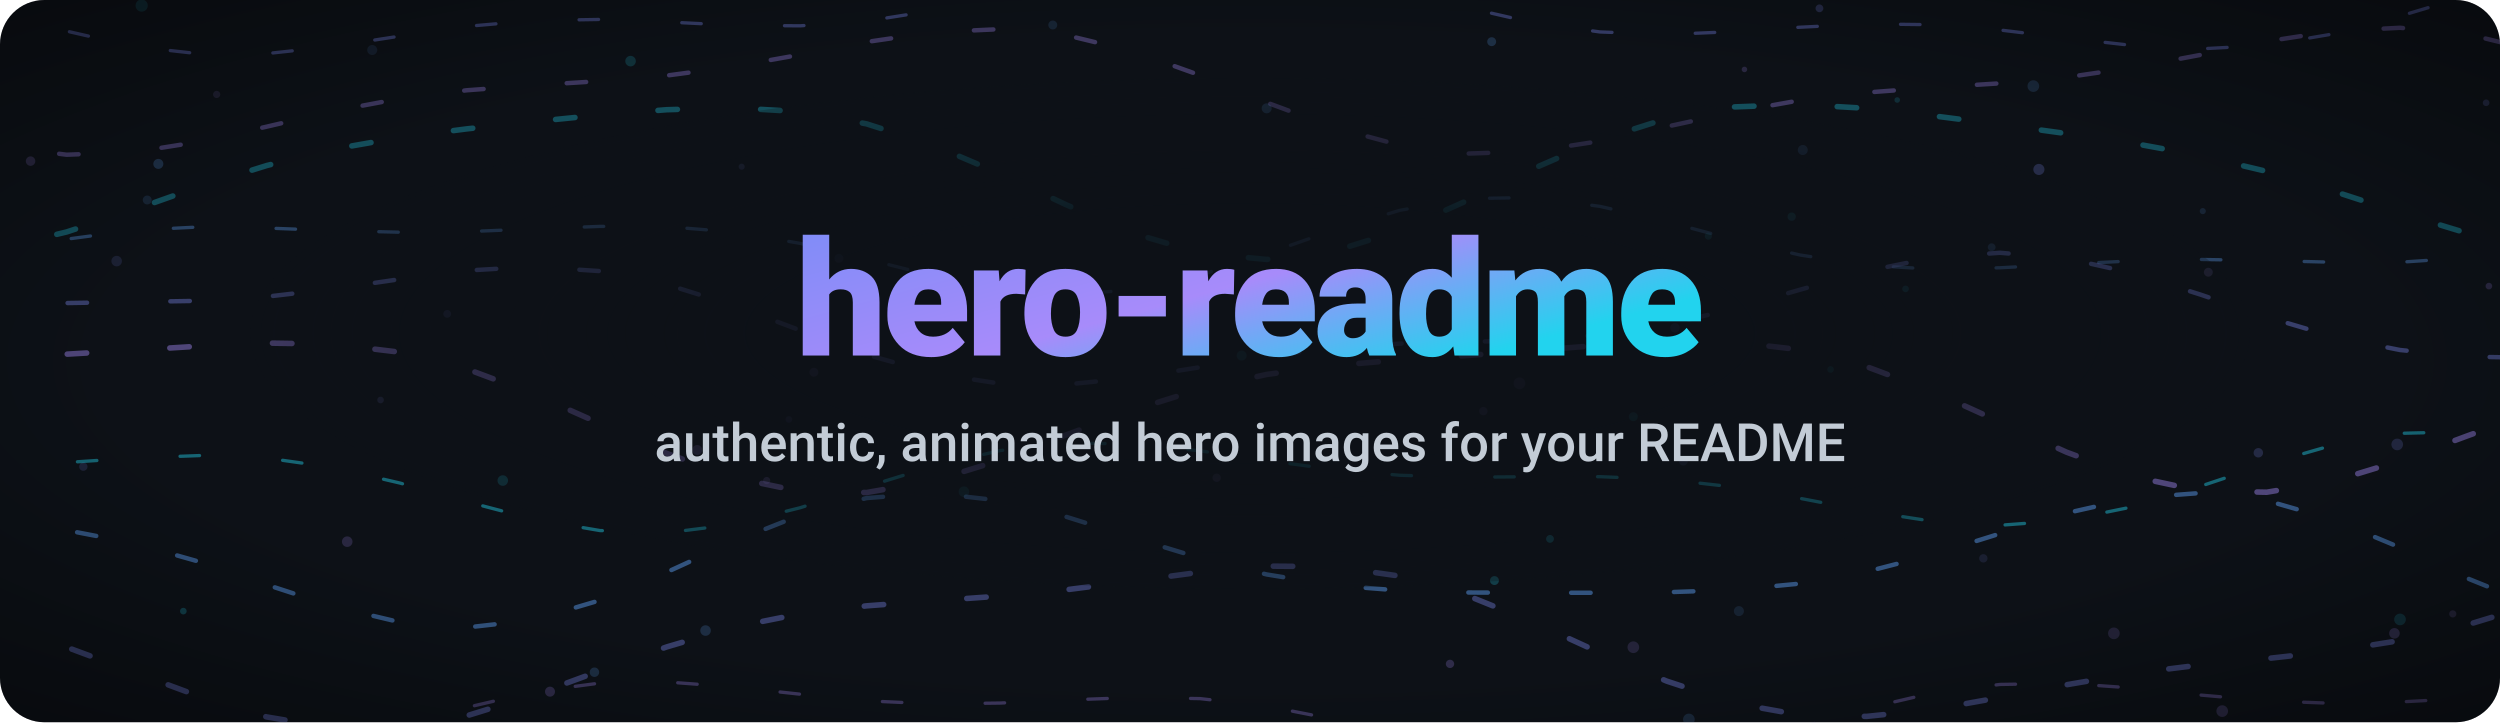
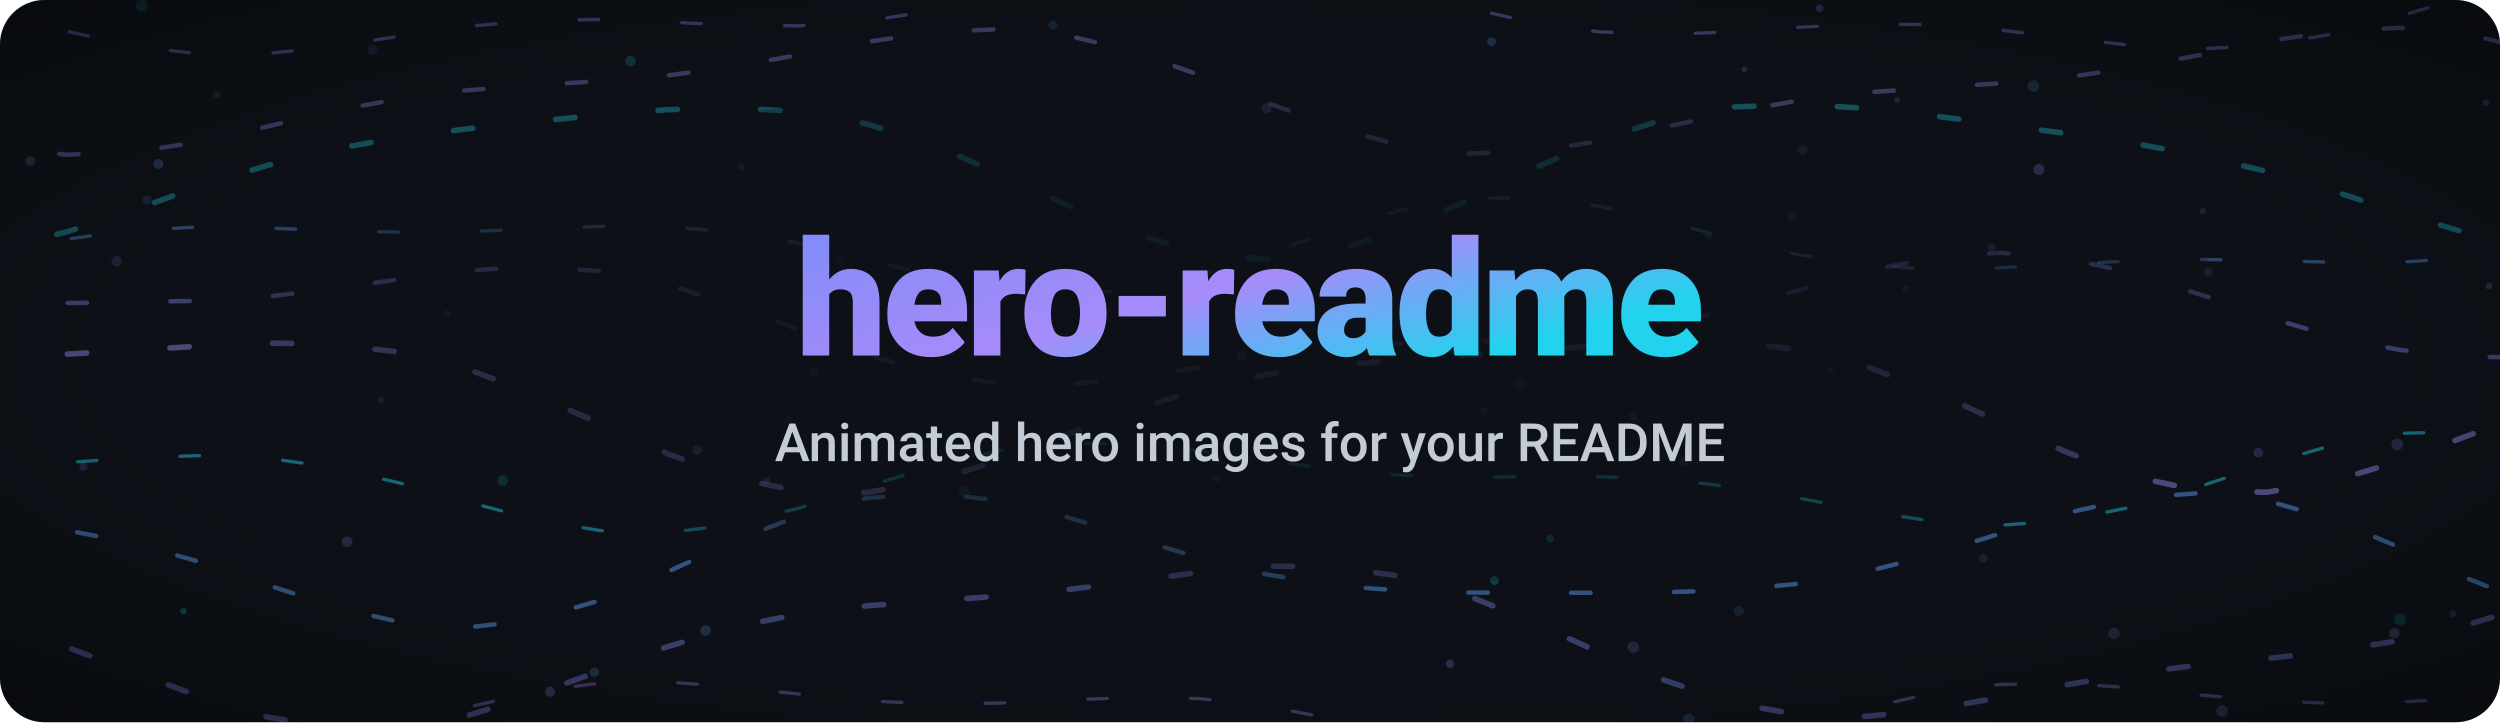
<svg xmlns="http://www.w3.org/2000/svg" viewBox="0 0 900 260" width="900" height="260" role="img" aria-label="hero-readme wordmark hero over a flow-field" font-family="'Segoe UI',system-ui,-apple-system,Roboto,Helvetica,Arial,sans-serif">
  <defs>
    <linearGradient id="accent" x1="0" y1="0" x2="1" y2="0.5">
      <stop offset="0" stop-color="#818cf8" />
      <stop offset="0.55" stop-color="#a78bfa" />
      <stop offset="1" stop-color="#22d3ee" />
    </linearGradient>
    <radialGradient id="v" cx="0.5" cy="0.5" r="0.62">
      <stop offset="0.4" stop-color="#0d1117" stop-opacity="0.82" />
      <stop offset="1" stop-color="#0d1117" stop-opacity="0" />
    </radialGradient>
    <clipPath id="frame">
      <rect width="900" height="260" rx="16" />
    </clipPath>
    <radialGradient id="vig" cx="0.5" cy="0.5" r="0.75">
      <stop offset="0.6" stop-color="#000" stop-opacity="0" />
      <stop offset="1" stop-color="#000" stop-opacity="0.45" />
    </radialGradient>
  </defs>
  <style>.s{stroke-dasharray:7 30;animation:flow linear infinite}.d{transform-box:fill-box;transform-origin:center;animation:tw ease-in-out infinite}@keyframes flow{to{stroke-dashoffset:-37}}@keyframes tw{0%,100%{transform:scale(.7)}50%{transform:scale(1.25)}}@media(prefers-reduced-motion:reduce){.s,.d{animation:none}}</style>
  <g clip-path="url(#frame)">
    <rect width="900" height="260" fill="#0d1117" />
    <g>
      <path class="s" d="M-120,-8.5 L-96,-11.1 L-72,-11.3 L-48,-8.5 L-24,-3.0 L0,4.1 L24,11.2 L48,16.7 L72,19.4 L96,19.3 L120,16.7 L144,13.0 L168,9.5 L192,7.4 L216,7.0 L240,7.9 L264,9.1 L288,9.3 L312,7.6 L336,3.8 L360,-1.8 L384,-7.7 L408,-12.5 L432,-14.8 L456,-13.8 L480,-9.8 L504,-3.8 L528,2.7 L552,8.2 L576,11.5 L600,12.4 L624,11.4 L648,9.8 L672,8.6 L696,8.9 L720,10.8 L744,13.7 L768,16.4 L792,17.6 L816,16.3 L840,12.2 L864,5.8 L888,-1.4 L912,-7.8 L936,-12.0 L960,-13.1 L984,-11.3 L1008,-7.4" fill="none" stroke="#818cf8" stroke-width="1.2" stroke-linecap="round" opacity="0.35" style="animation-duration:2.61s;animation-delay:-1.41s" />
      <path class="s" d="M-120,13.2 L-96,19.0 L-72,27.5 L-48,37.3 L-24,46.2 L0,52.7 L24,55.7 L48,54.8 L72,51.0 L96,45.6 L120,40.0 L144,35.5 L168,32.5 L192,30.7 L216,29.2 L240,27.2 L264,24.0 L288,19.7 L312,15.1 L336,11.6 L360,10.5 L384,12.7 L408,18.5 L432,27.1 L456,36.9 L480,45.8 L504,52.3 L528,55.3 L552,54.5 L576,50.8 L600,45.6 L624,40.4 L648,36.1 L672,33.3 L696,31.5 L720,30.0 L744,27.8 L768,24.3 L792,19.8 L816,14.9 L840,11.2 L864,10.0 L888,12.2 L912,18.1 L936,26.7 L960,36.5 L984,45.4 L1008,51.9" fill="none" stroke="#a78bfa" stroke-width="1.6" stroke-linecap="round" opacity="0.32" style="animation-duration:3.57s;animation-delay:-3.39s" />
      <path class="s" d="M-120,57.1 L-96,69.7 L-72,80.8 L-48,88.4 L-24,91.2 L0,89.3 L24,83.5 L48,75.6 L72,67.1 L96,59.6 L120,53.7 L144,49.5 L168,46.4 L192,43.8 L216,41.4 L240,39.5 L264,38.8 L288,40.2 L312,44.6 L336,52.3 L360,62.5 L384,73.8 L408,84.0 L432,91.1 L456,93.4 L480,90.5 L504,83.0 L528,72.3 L552,60.7 L576,50.3 L600,42.7 L624,38.5 L648,37.6 L672,39.0 L696,41.7 L720,44.8 L744,48.1 L768,51.6 L792,56.0 L816,61.7 L840,68.8 L864,76.6 L888,83.9 L912,89.1 L936,90.4 L960,87.2 L984,79.3 L1008,68.0" fill="none" stroke="#22d3ee" stroke-width="2.0" stroke-linecap="round" opacity="0.32" style="animation-duration:3.58s;animation-delay:-0.41s" />
      <path class="s" d="M-120,101.3 L-96,105.3 L-72,105.5 L-48,102.4 L-24,97.0 L0,91.1 L24,86.1 L48,82.9 L72,81.7 L96,82.1 L120,83.0 L144,83.6 L168,83.4 L192,82.4 L216,81.5 L240,81.6 L264,83.5 L288,87.6 L312,93.3 L336,99.3 L360,104.1 L384,106.0 L408,104.4 L432,99.1 L456,91.3 L480,82.9 L504,75.7 L528,71.5 L552,71.1 L576,74.3 L600,79.8 L624,86.2 L648,91.8 L672,95.5 L696,96.9 L720,96.4 L744,95.1 L768,93.9 L792,93.4 L816,93.8 L840,94.4 L864,94.4 L888,92.8 L912,89.2 L936,84.1 L960,78.5 L984,73.9 L1008,71.9" fill="none" stroke="#60a5fa" stroke-width="1.2" stroke-linecap="round" opacity="0.34" style="animation-duration:3.73s;animation-delay:-1.08s" />
      <path class="s" d="M-120,139.4 L-96,133.5 L-72,126.2 L-48,119.2 L-24,113.8 L0,110.5 L24,109.1 L48,108.7 L72,108.3 L96,106.8 L120,104.0 L144,100.5 L168,97.4 L192,96.0 L216,97.6 L240,102.4 L264,109.9 L288,118.9 L312,127.7 L336,134.4 L360,138.1 L384,138.4 L408,136.0 L432,132.2 L456,128.2 L480,125.3 L504,123.7 L528,123.1 L552,122.4 L576,120.6 L600,116.9 L624,111.2 L648,104.3 L672,97.6 L696,92.7 L720,91.0 L744,93.0 L768,98.4 L792,106.0 L816,114.1 L840,121.2 L864,126.0 L888,128.4 L912,128.8 L936,128.3 L960,128.0 L984,128.8 L1008,130.7" fill="none" stroke="#818cf8" stroke-width="1.6" stroke-linecap="round" opacity="0.37" style="animation-duration:2.78s;animation-delay:-2.07s" />
      <path class="s" d="M-120,156.0 L-96,146.8 L-72,139.2 L-48,133.8 L-24,130.6 L0,128.8 L24,127.5 L48,126.1 L72,124.6 L96,123.5 L120,123.9 L144,126.8 L168,132.8 L192,141.8 L216,152.5 L240,163.2 L264,171.9 L288,176.9 L312,177.3 L336,173.1 L360,165.7 L384,156.5 L408,147.6 L432,140.1 L456,134.8 L480,131.6 L504,129.6 L528,128.0 L552,126.2 L576,124.3 L600,122.9 L624,123.1 L648,125.9 L672,132.0 L696,141.0 L720,151.9 L744,162.8 L768,171.6 L792,176.7 L816,177.2 L840,173.2 L864,165.9 L888,157.0 L912,148.3 L936,141.1 L960,135.9 L984,132.6 L1008,130.4" fill="none" stroke="#a78bfa" stroke-width="2.0" stroke-linecap="round" opacity="0.43" style="animation-duration:2.86s;animation-delay:-1.92s" />
      <path class="s" d="M-120,166.8 L-96,165.8 L-72,166.3 L-48,167.5 L-24,168.2 L0,167.9 L24,166.5 L48,164.9 L72,164.0 L96,164.9 L120,168.3 L144,173.9 L168,180.6 L192,186.9 L216,191.0 L240,191.8 L264,188.8 L288,182.8 L312,175.2 L336,167.8 L360,162.2 L384,159.5 L408,159.8 L432,162.3 L456,165.8 L480,169.0 L504,171.1 L528,171.8 L552,171.6 L576,171.6 L600,172.6 L624,175.3 L648,179.4 L672,184.0 L696,187.7 L720,189.1 L744,187.3 L768,182.4 L792,175.1 L816,167.1 L840,160.2 L864,156.0 L888,155.4 L912,158.2 L936,163.3 L960,169.3 L984,174.6 L1008,178.0" fill="none" stroke="#22d3ee" stroke-width="1.2" stroke-linecap="round" opacity="0.43" style="animation-duration:2.88s;animation-delay:-0.51s" />
      <path class="s" d="M-120,191.7 L-96,190.6 L-72,189.7 L-48,188.9 L-24,188.3 L0,188.7 L24,190.9 L48,195.5 L72,202.3 L96,210.5 L120,218.3 L144,224.0 L168,225.9 L192,223.2 L216,216.1 L240,206.0 L264,195.0 L288,185.5 L312,179.3 L336,177.5 L360,180.2 L384,186.1 L408,193.6 L432,200.9 L456,206.8 L480,210.7 L504,212.6 L528,213.3 L552,213.4 L576,213.4 L600,213.2 L624,212.4 L648,210.1 L672,205.8 L696,199.6 L720,192.1 L744,184.7 L768,179.3 L792,177.5 L816,180.2 L840,187.1 L864,197.1 L888,208.1 L912,217.8 L936,224.1 L960,225.9 L984,223.2 L1008,216.9" fill="none" stroke="#60a5fa" stroke-width="1.6" stroke-linecap="round" opacity="0.45" style="animation-duration:3.70s;animation-delay:-0.14s" />
      <path class="s" d="M-120,212.3 L-96,214.2 L-72,215.7 L-48,217.4 L-24,220.4 L0,225.6 L24,233.0 L48,241.9 L72,250.8 L96,258.1 L120,262.1 L144,261.9 L168,257.7 L192,250.3 L216,241.5 L240,232.9 L264,225.8 L288,221.0 L312,218.1 L336,216.3 L360,214.6 L384,212.3 L408,209.2 L432,206.0 L456,203.8 L480,204.0 L504,207.4 L528,214.3 L552,224.0 L576,235.0 L600,245.2 L624,253.1 L648,257.4 L672,257.9 L696,255.4 L720,251.1 L744,246.5 L768,242.4 L792,239.4 L816,237.1 L840,234.4 L864,230.6 L888,225.0 L912,217.7 L936,209.8 L960,202.6 L984,198.0 L1008,197.1" fill="none" stroke="#818cf8" stroke-width="2.0" stroke-linecap="round" opacity="0.36" style="animation-duration:2.28s;animation-delay:-2.30s" />
      <path class="s" d="M-120,252.5 L-96,251.7 L-72,252.1 L-48,254.5 L-24,259.1 L0,265.0 L24,270.9 L48,275.1 L72,276.4 L96,274.2 L120,268.9 L144,261.9 L168,254.7 L192,249.1 L216,245.9 L240,245.5 L264,247.3 L288,249.9 L312,252.3 L336,253.4 L360,253.1 L384,252.0 L408,251.1 L432,251.5 L456,254.2 L480,258.9 L504,265.0 L528,270.9 L552,275.2 L576,276.5 L600,274.3 L624,269.0 L648,262.0 L672,255.0 L696,249.4 L720,246.4 L744,246.0 L768,247.7 L792,250.2 L816,252.3 L840,253.2 L864,252.7 L888,251.4 L912,250.5 L936,251.0 L960,253.8 L984,258.7 L1008,264.9" fill="none" stroke="#a78bfa" stroke-width="1.2" stroke-linecap="round" opacity="0.31" style="animation-duration:2.80s;animation-delay:-3.70s" />
      <path class="s" d="M-120,280.6 L-96,286.3 L-72,293.6 L-48,301.3 L-24,307.5 L0,310.7 L24,309.8 L48,304.5 L72,296.0 L96,285.8 L120,276.1 L144,268.8 L168,265.0 L192,265.0 L216,268.0 L240,272.6 L264,277.6 L288,281.8 L312,284.9 L336,287.2 L360,289.3 L384,292.1 L408,295.7 L432,299.9 L456,303.8 L480,305.9 L504,305.0 L528,300.7 L552,293.0 L576,283.3 L600,273.4 L624,265.4 L648,261.0 L672,261.0 L696,265.1 L720,272.1 L744,280.4 L768,288.1 L792,293.8 L816,297.2 L840,298.5 L864,298.4 L888,298.0 L912,297.9 L936,298.1 L960,298.1 L984,296.9 L1008,293.7" fill="none" stroke="#22d3ee" stroke-width="1.6" stroke-linecap="round" opacity="0.46" style="animation-duration:3.60s;animation-delay:-3.87s" />
    </g>
    <g>
      <circle class="d" cx="42" cy="94" r="1.9" fill="#818cf8" opacity="0.13" style="animation-duration:3.69s;animation-delay:-0.71s" />
      <circle class="d" cx="254" cy="227" r="1.9" fill="#60a5fa" opacity="0.19" style="animation-duration:2.63s;animation-delay:-1.85s" />
      <circle class="d" cx="534" cy="148" r="1.5" fill="#a78bfa" opacity="0.18" style="animation-duration:3.08s;animation-delay:-0.19s" />
      <circle class="d" cx="683" cy="36" r="1.0" fill="#22d3ee" opacity="0.15" style="animation-duration:3.27s;animation-delay:-1.12s" />
      <circle class="d" cx="895" cy="37" r="1.2" fill="#818cf8" opacity="0.17" style="animation-duration:2.82s;animation-delay:-1.30s" />
      <circle class="d" cx="659" cy="133" r="1.2" fill="#22d3ee" opacity="0.13" style="animation-duration:3.33s;animation-delay:-1.54s" />
      <circle class="d" cx="134" cy="18" r="1.8" fill="#60a5fa" opacity="0.10" style="animation-duration:2.79s;animation-delay:-1.47s" />
      <circle class="d" cx="717" cy="89" r="1.4" fill="#60a5fa" opacity="0.17" style="animation-duration:3.45s;animation-delay:-3.38s" />
      <circle class="d" cx="30" cy="168" r="1.5" fill="#818cf8" opacity="0.15" style="animation-duration:3.74s;animation-delay:-1.94s" />
      <circle class="d" cx="863" cy="160" r="2.1" fill="#818cf8" opacity="0.18" style="animation-duration:3.08s;animation-delay:-0.44s" />
      <circle class="d" cx="615" cy="85" r="1.3" fill="#22d3ee" opacity="0.19" style="animation-duration:3.12s;animation-delay:-2.45s" />
      <circle class="d" cx="813" cy="163" r="1.7" fill="#818cf8" opacity="0.20" style="animation-duration:3.47s;animation-delay:-2.94s" />
      <circle class="d" cx="161" cy="113" r="1.4" fill="#818cf8" opacity="0.10" style="animation-duration:2.49s;animation-delay:-0.37s" />
      <circle class="d" cx="522" cy="239" r="1.5" fill="#a78bfa" opacity="0.22" style="animation-duration:3.03s;animation-delay:-3.62s" />
      <circle class="d" cx="686" cy="104" r="1.2" fill="#22d3ee" opacity="0.16" style="animation-duration:2.96s;animation-delay:-0.58s" />
      <circle class="d" cx="293" cy="134" r="1.6" fill="#a78bfa" opacity="0.18" style="animation-duration:3.30s;animation-delay:-1.05s" />
      <circle class="d" cx="447" cy="128" r="1.8" fill="#22d3ee" opacity="0.19" style="animation-duration:3.55s;animation-delay:-3.01s" />
      <circle class="d" cx="227" cy="22" r="1.9" fill="#22d3ee" opacity="0.17" style="animation-duration:2.86s;animation-delay:-2.77s" />
      <circle class="d" cx="66" cy="220" r="1.2" fill="#22d3ee" opacity="0.23" style="animation-duration:3.61s;animation-delay:-0.38s" />
      <circle class="d" cx="883" cy="221" r="1.3" fill="#a78bfa" opacity="0.14" style="animation-duration:3.89s;animation-delay:-0.54s" />
      <circle class="d" cx="456" cy="39" r="1.8" fill="#60a5fa" opacity="0.18" style="animation-duration:2.53s;animation-delay:-3.15s" />
      <circle class="d" cx="51" cy="2" r="2.2" fill="#22d3ee" opacity="0.12" style="animation-duration:3.03s;animation-delay:-0.08s" />
      <circle class="d" cx="137" cy="144" r="1.2" fill="#818cf8" opacity="0.14" style="animation-duration:2.90s;animation-delay:-0.53s" />
      <circle class="d" cx="606" cy="166" r="1.6" fill="#818cf8" opacity="0.14" style="animation-duration:3.44s;animation-delay:-3.93s" />
      <circle class="d" cx="649" cy="54" r="1.8" fill="#60a5fa" opacity="0.13" style="animation-duration:2.43s;animation-delay:-0.11s" />
      <circle class="d" cx="588" cy="150" r="1.6" fill="#22d3ee" opacity="0.20" style="animation-duration:3.77s;animation-delay:-2.52s" />
      <circle class="d" cx="347" cy="177" r="1.9" fill="#22d3ee" opacity="0.12" style="animation-duration:3.16s;animation-delay:-3.79s" />
      <circle class="d" cx="57" cy="59" r="1.8" fill="#60a5fa" opacity="0.21" style="animation-duration:2.94s;animation-delay:-0.09s" />
      <circle class="d" cx="608" cy="259" r="2.1" fill="#60a5fa" opacity="0.16" style="animation-duration:2.77s;animation-delay:-1.29s" />
      <circle class="d" cx="438" cy="172" r="1.5" fill="#a78bfa" opacity="0.16" style="animation-duration:3.52s;animation-delay:-2.27s" />
      <circle class="d" cx="251" cy="162" r="1.8" fill="#a78bfa" opacity="0.23" style="animation-duration:2.44s;animation-delay:-2.24s" />
      <circle class="d" cx="734" cy="61" r="2.0" fill="#818cf8" opacity="0.22" style="animation-duration:3.43s;animation-delay:-3.78s" />
      <circle class="d" cx="53" cy="72" r="1.6" fill="#60a5fa" opacity="0.13" style="animation-duration:2.96s;animation-delay:-2.19s" />
      <circle class="d" cx="547" cy="138" r="2.1" fill="#818cf8" opacity="0.16" style="animation-duration:3.88s;animation-delay:-3.81s" />
      <circle class="d" cx="214" cy="242" r="1.7" fill="#60a5fa" opacity="0.20" style="animation-duration:3.03s;animation-delay:-3.24s" />
      <circle class="d" cx="537" cy="15" r="1.6" fill="#60a5fa" opacity="0.20" style="animation-duration:3.10s;animation-delay:-1.07s" />
      <circle class="d" cx="732" cy="31" r="2.1" fill="#60a5fa" opacity="0.15" style="animation-duration:3.40s;animation-delay:-0.16s" />
      <circle class="d" cx="800" cy="256" r="2.1" fill="#a78bfa" opacity="0.19" style="animation-duration:3.35s;animation-delay:-3.60s" />
      <circle class="d" cx="284" cy="151" r="1.2" fill="#818cf8" opacity="0.12" style="animation-duration:2.97s;animation-delay:-2.54s" />
      <circle class="d" cx="761" cy="228" r="2.1" fill="#a78bfa" opacity="0.15" style="animation-duration:2.86s;animation-delay:-3.05s" />
      <circle class="d" cx="267" cy="60" r="1.1" fill="#818cf8" opacity="0.14" style="animation-duration:3.01s;animation-delay:-2.97s" />
      <circle class="d" cx="626" cy="220" r="1.8" fill="#60a5fa" opacity="0.12" style="animation-duration:2.86s;animation-delay:-0.77s" />
      <circle class="d" cx="628" cy="25" r="1.0" fill="#a78bfa" opacity="0.18" style="animation-duration:2.53s;animation-delay:-3.97s" />
      <circle class="d" cx="429" cy="105" r="2.0" fill="#22d3ee" opacity="0.20" style="animation-duration:2.45s;animation-delay:-2.83s" />
      <circle class="d" cx="795" cy="98" r="1.6" fill="#a78bfa" opacity="0.14" style="animation-duration:2.84s;animation-delay:-2.03s" />
      <circle class="d" cx="276" cy="173" r="1.3" fill="#a78bfa" opacity="0.20" style="animation-duration:3.06s;animation-delay:-2.72s" />
      <circle class="d" cx="793" cy="76" r="1.1" fill="#60a5fa" opacity="0.13" style="animation-duration:3.81s;animation-delay:-2.20s" />
      <circle class="d" cx="862" cy="228" r="1.9" fill="#a78bfa" opacity="0.20" style="animation-duration:3.76s;animation-delay:-0.09s" />
      <circle class="d" cx="538" cy="209" r="1.6" fill="#22d3ee" opacity="0.23" style="animation-duration:3.26s;animation-delay:-1.25s" />
      <circle class="d" cx="558" cy="194" r="1.4" fill="#22d3ee" opacity="0.21" style="animation-duration:3.57s;animation-delay:-2.27s" />
      <circle class="d" cx="714" cy="201" r="1.5" fill="#818cf8" opacity="0.12" style="animation-duration:3.27s;animation-delay:-1.96s" />
      <circle class="d" cx="379" cy="9" r="1.6" fill="#60a5fa" opacity="0.13" style="animation-duration:2.79s;animation-delay:-2.44s" />
      <circle class="d" cx="588" cy="233" r="2.1" fill="#a78bfa" opacity="0.15" style="animation-duration:3.62s;animation-delay:-1.50s" />
      <circle class="d" cx="864" cy="223" r="2.1" fill="#22d3ee" opacity="0.15" style="animation-duration:2.89s;animation-delay:-3.91s" />
      <circle class="d" cx="302" cy="93" r="1.6" fill="#818cf8" opacity="0.12" style="animation-duration:2.87s;animation-delay:-0.14s" />
      <circle class="d" cx="655" cy="3" r="1.4" fill="#818cf8" opacity="0.21" style="animation-duration:2.67s;animation-delay:-1.60s" />
      <circle class="d" cx="896" cy="103" r="1.2" fill="#a78bfa" opacity="0.18" style="animation-duration:3.15s;animation-delay:-1.49s" />
      <circle class="d" cx="11" cy="58" r="1.7" fill="#a78bfa" opacity="0.17" style="animation-duration:2.58s;animation-delay:-2.02s" />
      <circle class="d" cx="78" cy="34" r="1.3" fill="#a78bfa" opacity="0.11" style="animation-duration:2.46s;animation-delay:-2.32s" />
      <circle class="d" cx="603" cy="118" r="1.7" fill="#60a5fa" opacity="0.20" style="animation-duration:2.88s;animation-delay:-3.78s" />
      <circle class="d" cx="198" cy="249" r="1.8" fill="#a78bfa" opacity="0.22" style="animation-duration:3.71s;animation-delay:-1.19s" />
      <circle class="d" cx="181" cy="173" r="1.9" fill="#22d3ee" opacity="0.20" style="animation-duration:2.99s;animation-delay:-2.69s" />
      <circle class="d" cx="125" cy="195" r="1.9" fill="#a78bfa" opacity="0.18" style="animation-duration:3.05s;animation-delay:-1.96s" />
      <circle class="d" cx="645" cy="78" r="1.5" fill="#22d3ee" opacity="0.14" style="animation-duration:3.84s;animation-delay:-2.33s" />
    </g>
    <rect width="900" height="260" fill="url(#vig)" />
    <ellipse cx="450" cy="120" rx="360" ry="92" fill="url(#v)" />
    <text x="450" y="128" text-anchor="middle" font-size="58" font-weight="800" letter-spacing="-1.5" fill="url(#accent)">hero-readme</text>
-     <text x="450" y="166" text-anchor="middle" font-size="19" font-weight="500" fill="#c3ccd6">authentic, animated hero images for your README</text>
+     <text x="450" y="166" text-anchor="middle" font-size="19" font-weight="500" fill="#c3ccd6">Animated hero images for your README</text>
  </g>
</svg>
